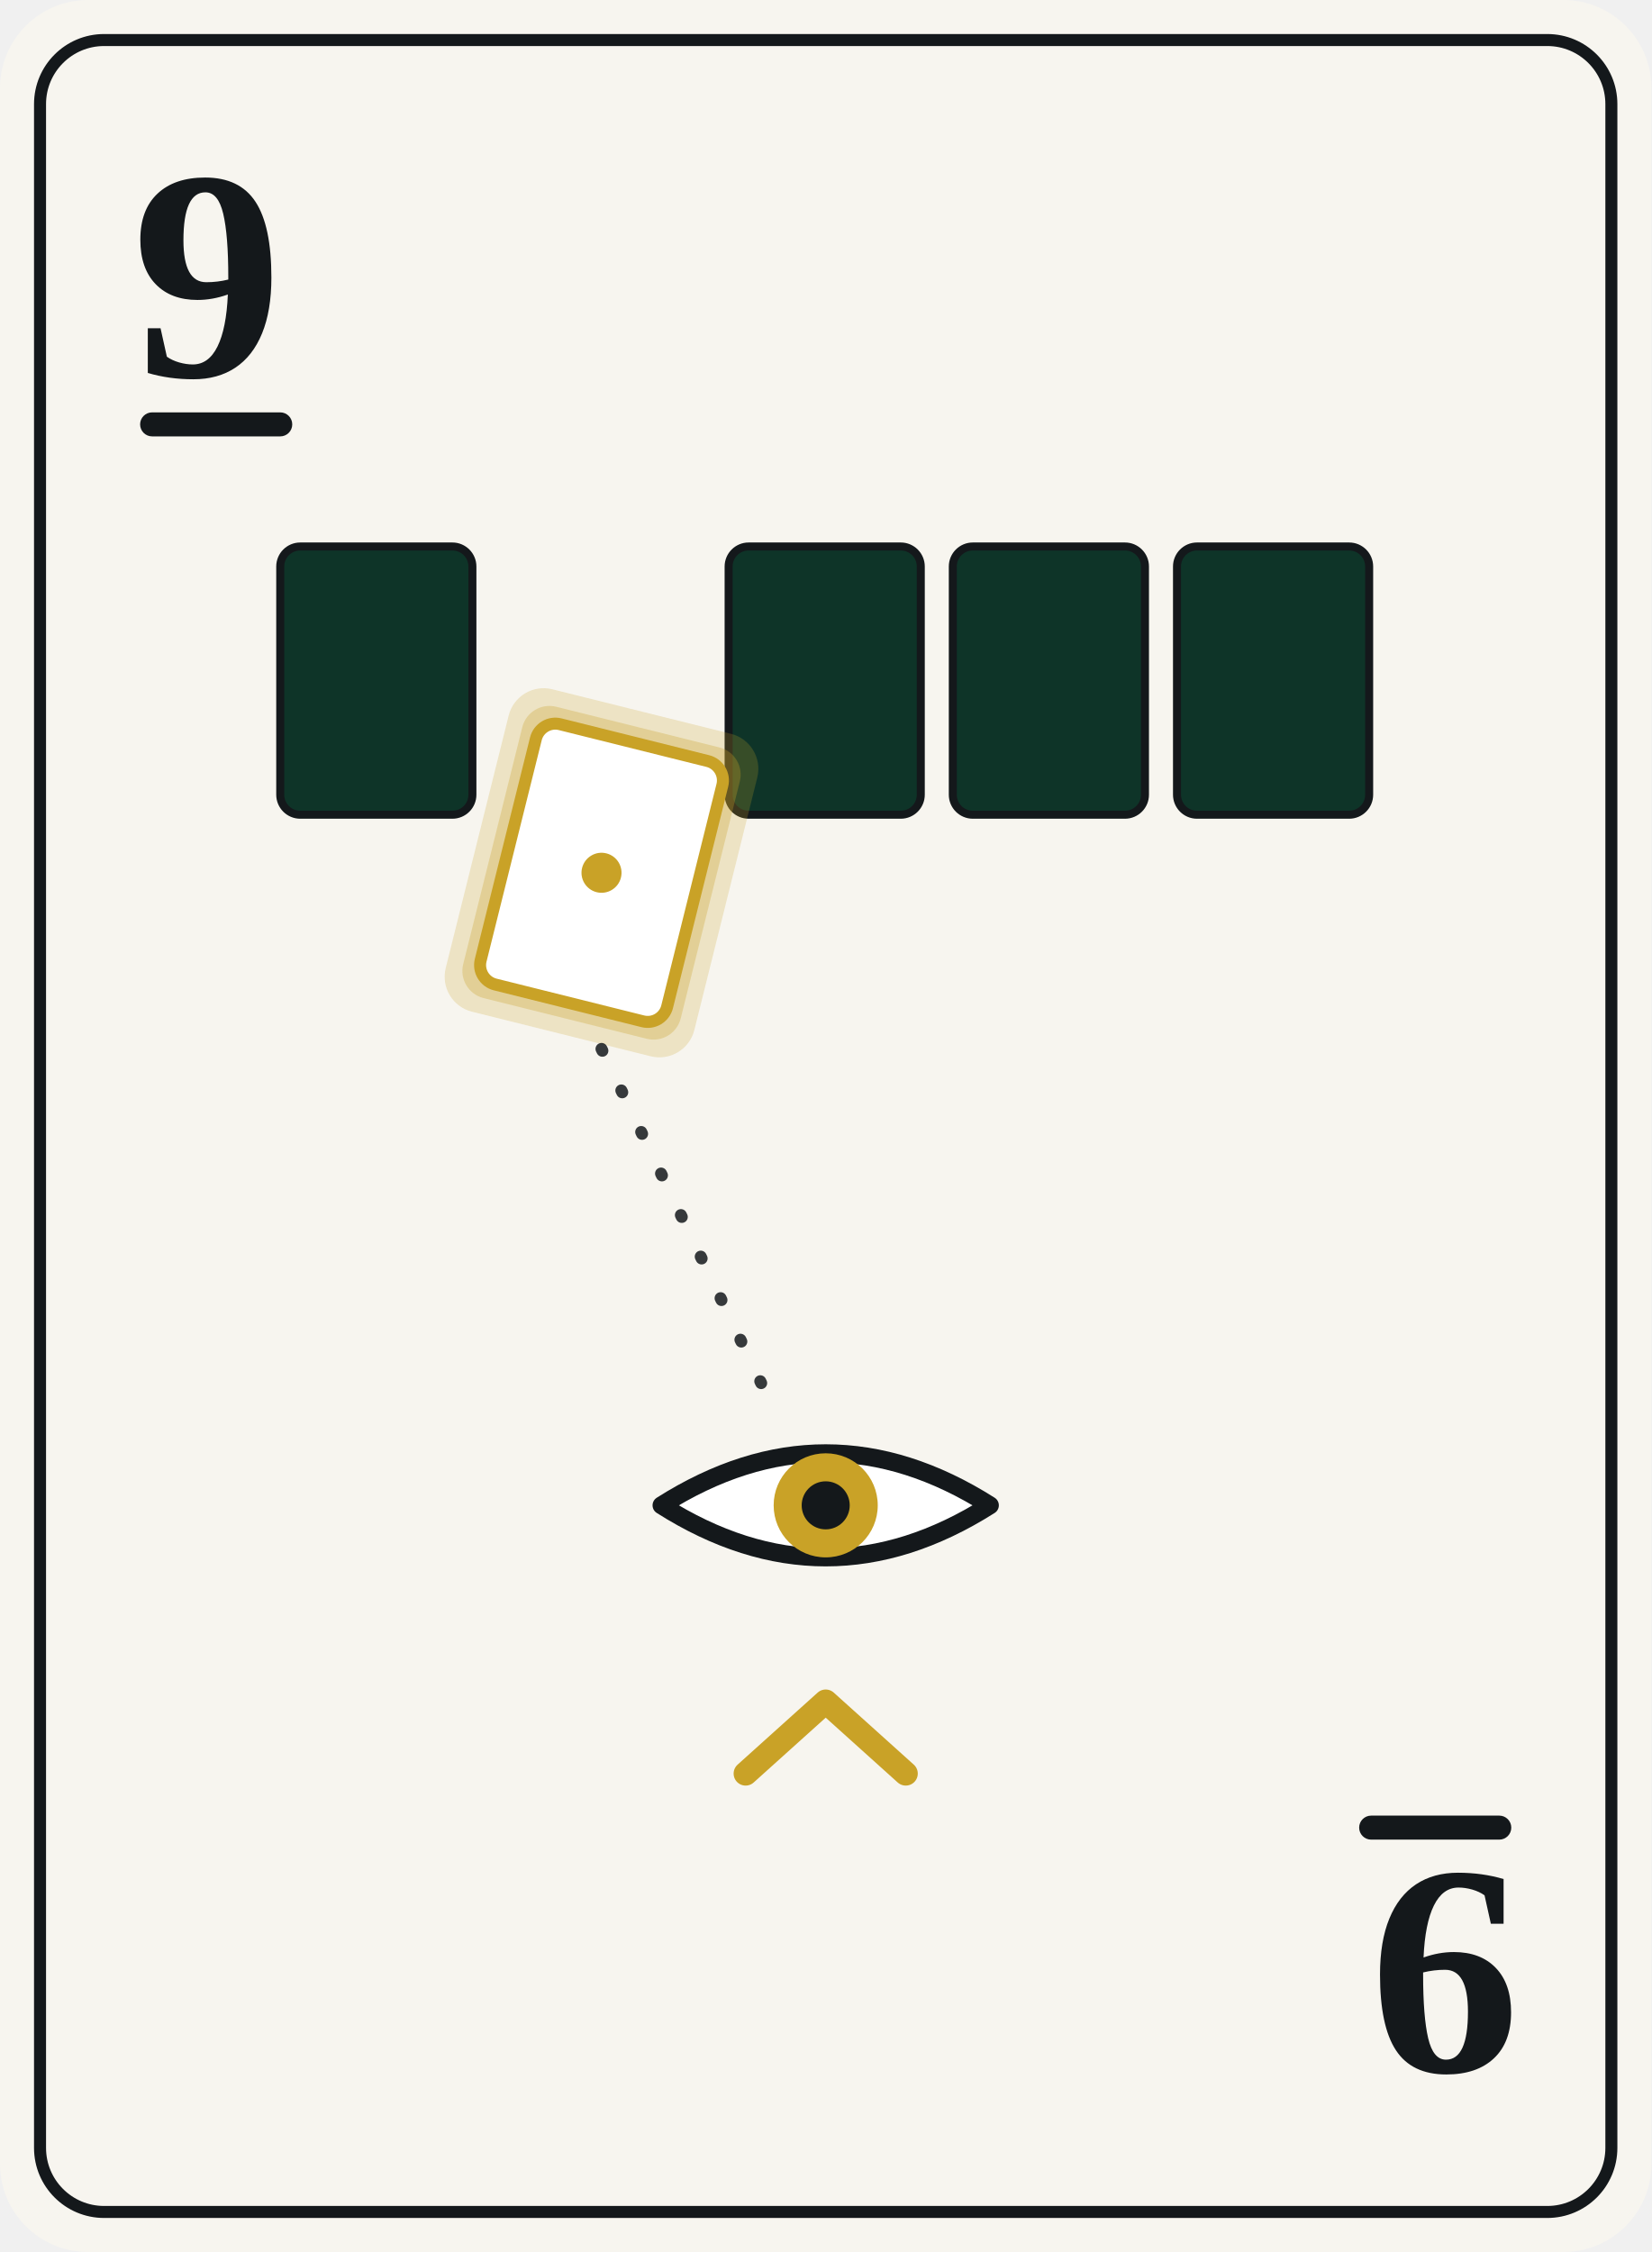
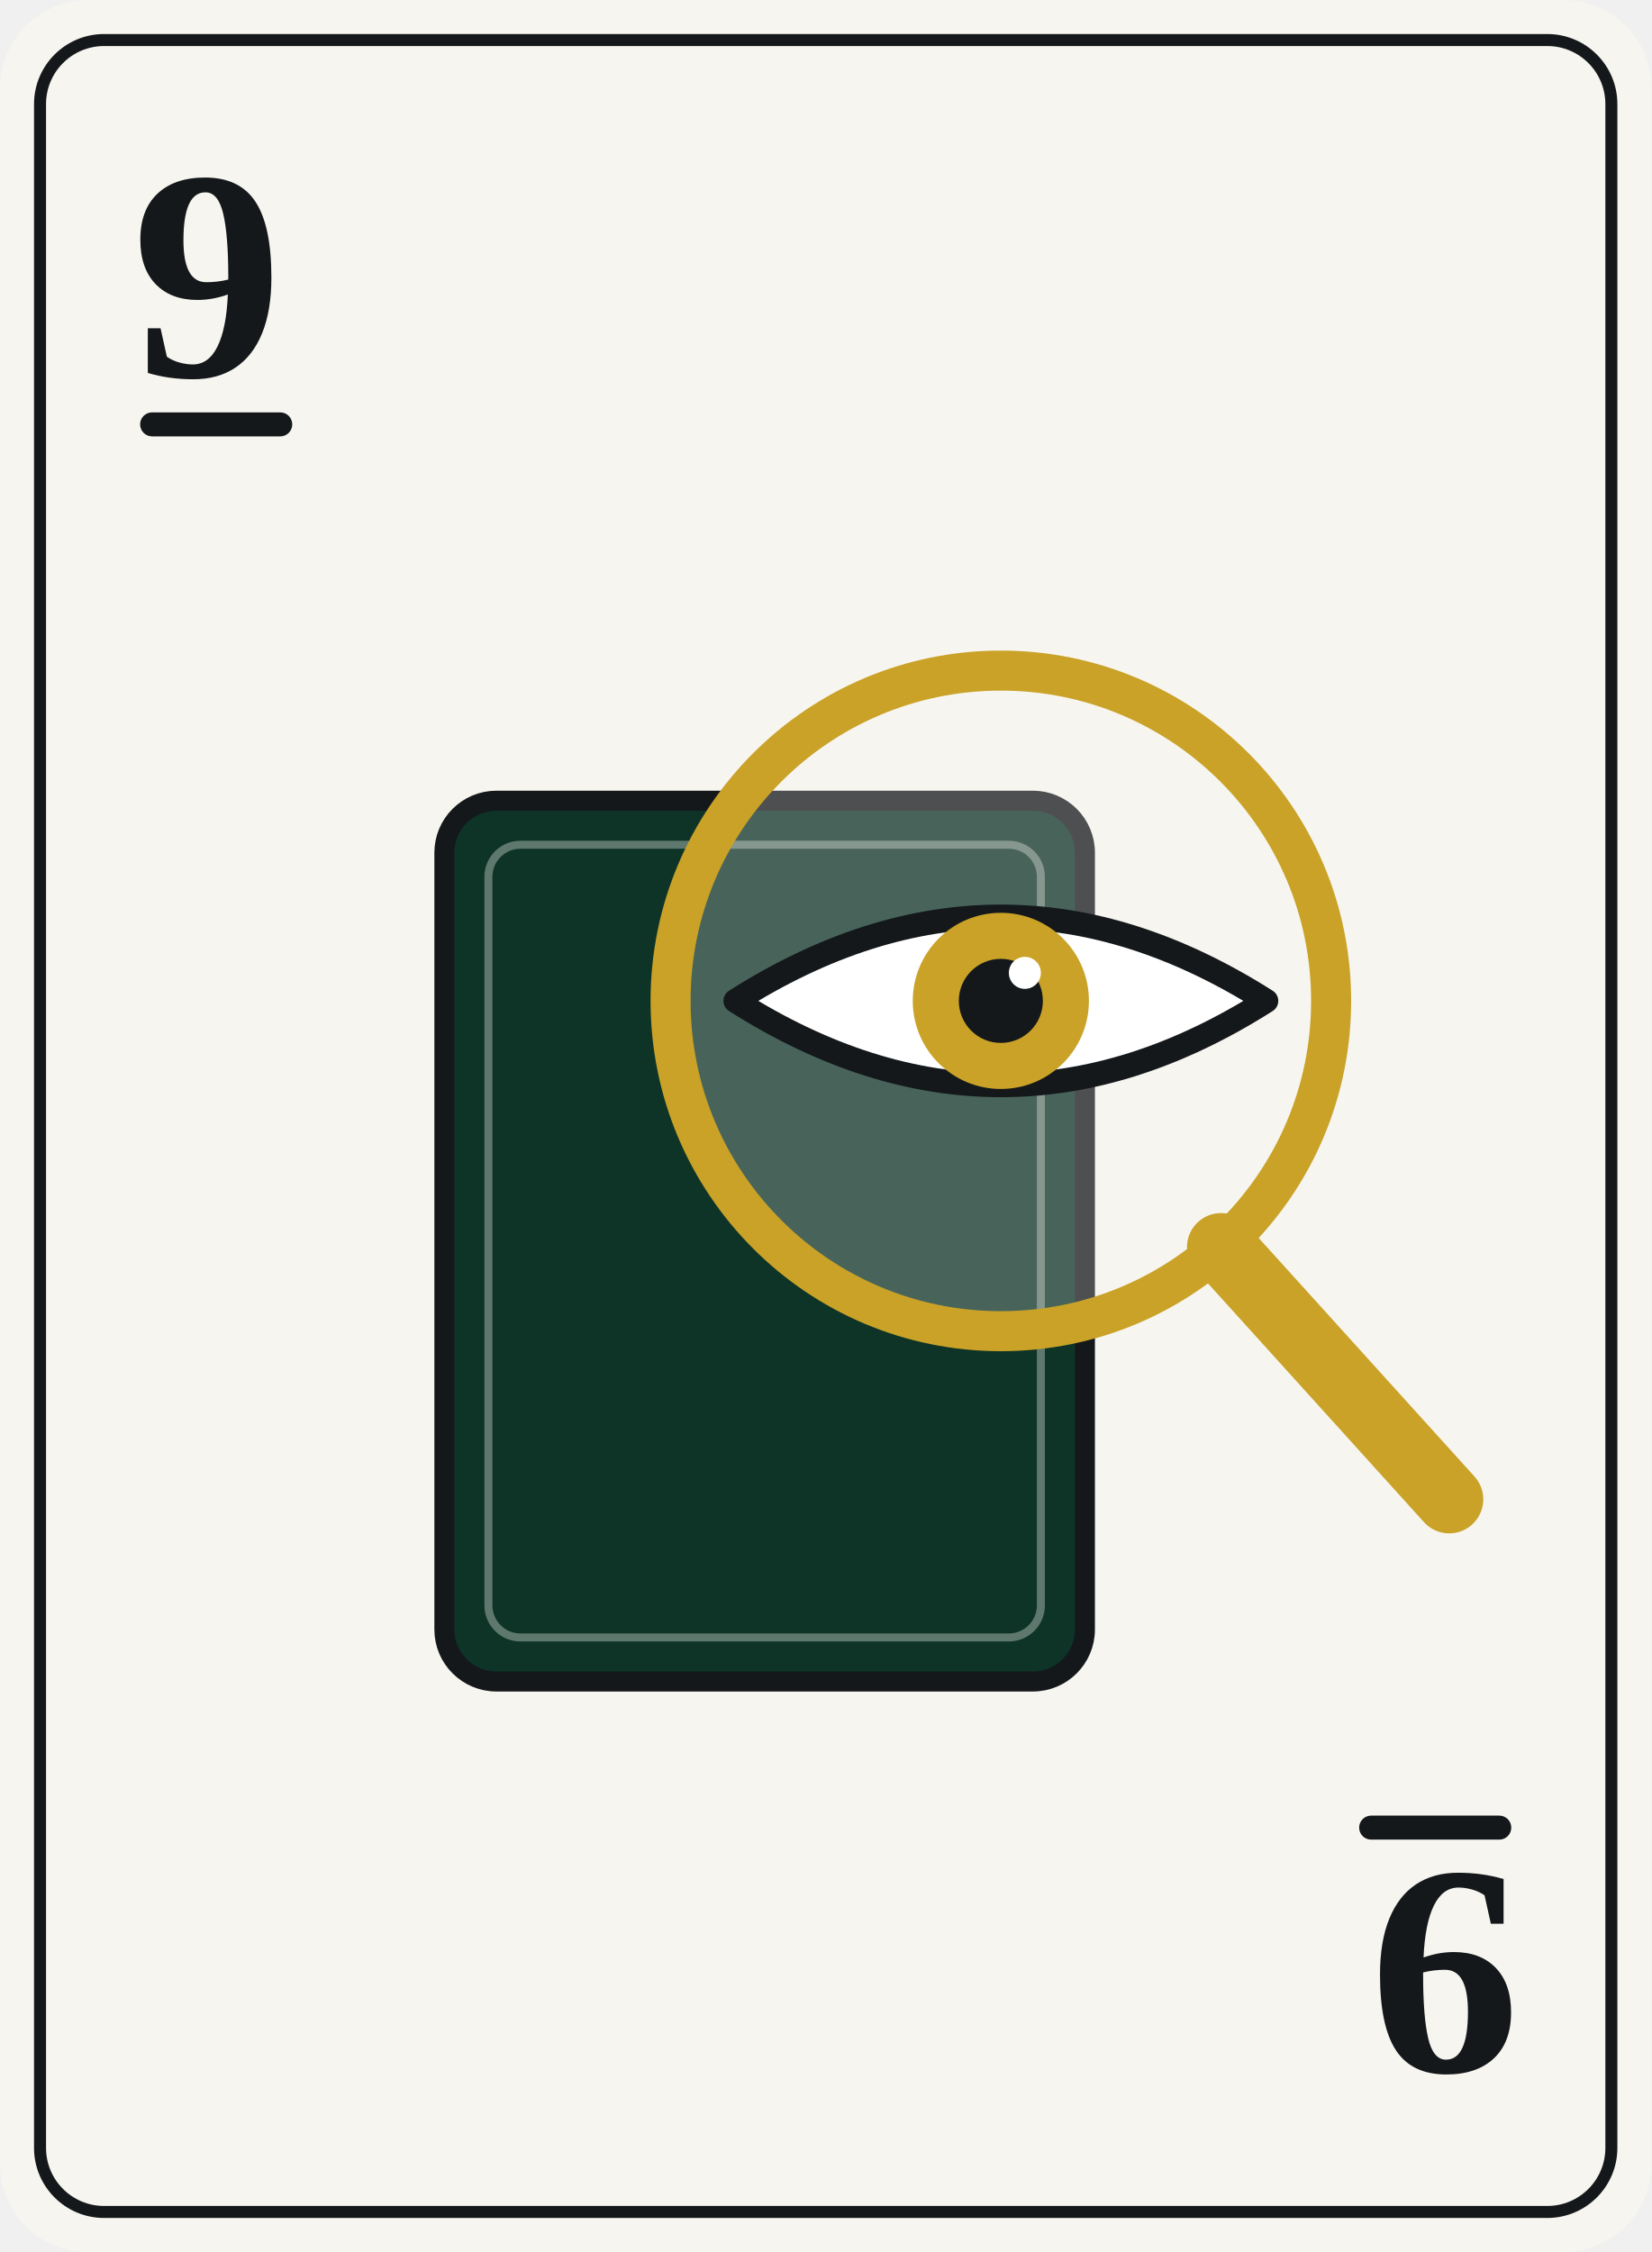
<svg xmlns="http://www.w3.org/2000/svg" viewBox="0 0 825 1125">
  <rect width="825" height="1125" rx="44" fill="#F7F5EF" />
  <rect x="20" y="20" width="785" height="1085" rx="32" fill="none" stroke="#14181B" stroke-width="6" />
  <text x="66" y="188" font-family="Georgia, 'Times New Roman', serif" font-size="150" font-weight="bold" fill="#14181B">9</text>
  <rect x="70" y="206" width="76" height="12" rx="6" fill="#14181B" />
  <g transform="rotate(180 412.5 562.5)">
    <text x="66" y="188" font-family="Georgia, 'Times New Roman', serif" font-size="150" font-weight="bold" fill="#14181B">9</text>
    <rect x="70" y="206" width="76" height="12" rx="6" fill="#14181B" />
  </g>
-   <rect x="140" y="273" width="96" height="134" rx="10" fill="#0E3428" stroke="#14181B" stroke-width="4" opacity="1.0" />
-   <rect x="364" y="273" width="96" height="134" rx="10" fill="#0E3428" stroke="#14181B" stroke-width="4" opacity="1.0" />
-   <rect x="476" y="273" width="96" height="134" rx="10" fill="#0E3428" stroke="#14181B" stroke-width="4" opacity="1.0" />
-   <rect x="588" y="273" width="96" height="134" rx="10" fill="#0E3428" stroke="#14181B" stroke-width="4" opacity="1.0" />
-   <g transform="rotate(14 300.5 436)">
-     <rect x="236.5" y="353.0" width="128" height="166" rx="18" fill="#C9A227" opacity="0.22" />
-     <rect x="244.5" y="361.0" width="112" height="150" rx="14" fill="#C9A227" opacity="0.30" />
-     <rect x="252.5" y="369.0" width="96" height="134" rx="10" fill="#FFFFFF" stroke="#C9A227" stroke-width="6" />
-     <circle cx="300.5" cy="436" r="10" fill="#C9A227" />
-   </g>
-   <line x1="300.5" y1="524" x2="386.5" y2="704" stroke="#14181B" stroke-width="6" stroke-linecap="round" stroke-dasharray="1 22" opacity="0.85" />
-   <path d="M 330.5,752 Q 412.5,700.0 494.5,752 Q 412.5,804.0 330.5,752 Z" fill="#FFFFFF" stroke="#14181B" stroke-width="9" stroke-linejoin="round" />
-   <circle cx="412.5" cy="752" r="26" fill="#C9A227" />
-   <circle cx="412.5" cy="752" r="12" fill="#14181B" />
-   <polyline points="372.5,886.0 412.5,850.0 452.5,886.0" fill="none" stroke="#C9A227" stroke-width="12" stroke-linecap="round" stroke-linejoin="round" />
+   <rect x="222" y="400" width="320" height="440" rx="26" fill="#0E3428" stroke="#14181B" stroke-width="10" />
+   <rect x="244" y="422" width="276" height="396" rx="16" fill="none" stroke="#F7F5EF" stroke-width="4" opacity="0.35" />
+   <circle cx="500" cy="500" r="165" fill="#F7F5EF" opacity="0.25" />
+   <line x1="610" y1="623" x2="724" y2="749" stroke="#C9A227" stroke-width="34" stroke-linecap="round" />
+   <circle cx="500" cy="500" r="165" fill="none" stroke="#C9A227" stroke-width="20" />
+   <path d="M 367.4,500 Q 500,415.76 632.6,500 Q 500,584.24 367.4,500 Z" fill="#FFFFFF" stroke="#14181B" stroke-width="12" stroke-linejoin="round" />
+   <circle cx="500" cy="500" r="44" fill="#C9A227" />
+   <circle cx="500" cy="500" r="21" fill="#14181B" />
+   <circle cx="512" cy="486" r="8" fill="#FFFFFF" />
</svg>
